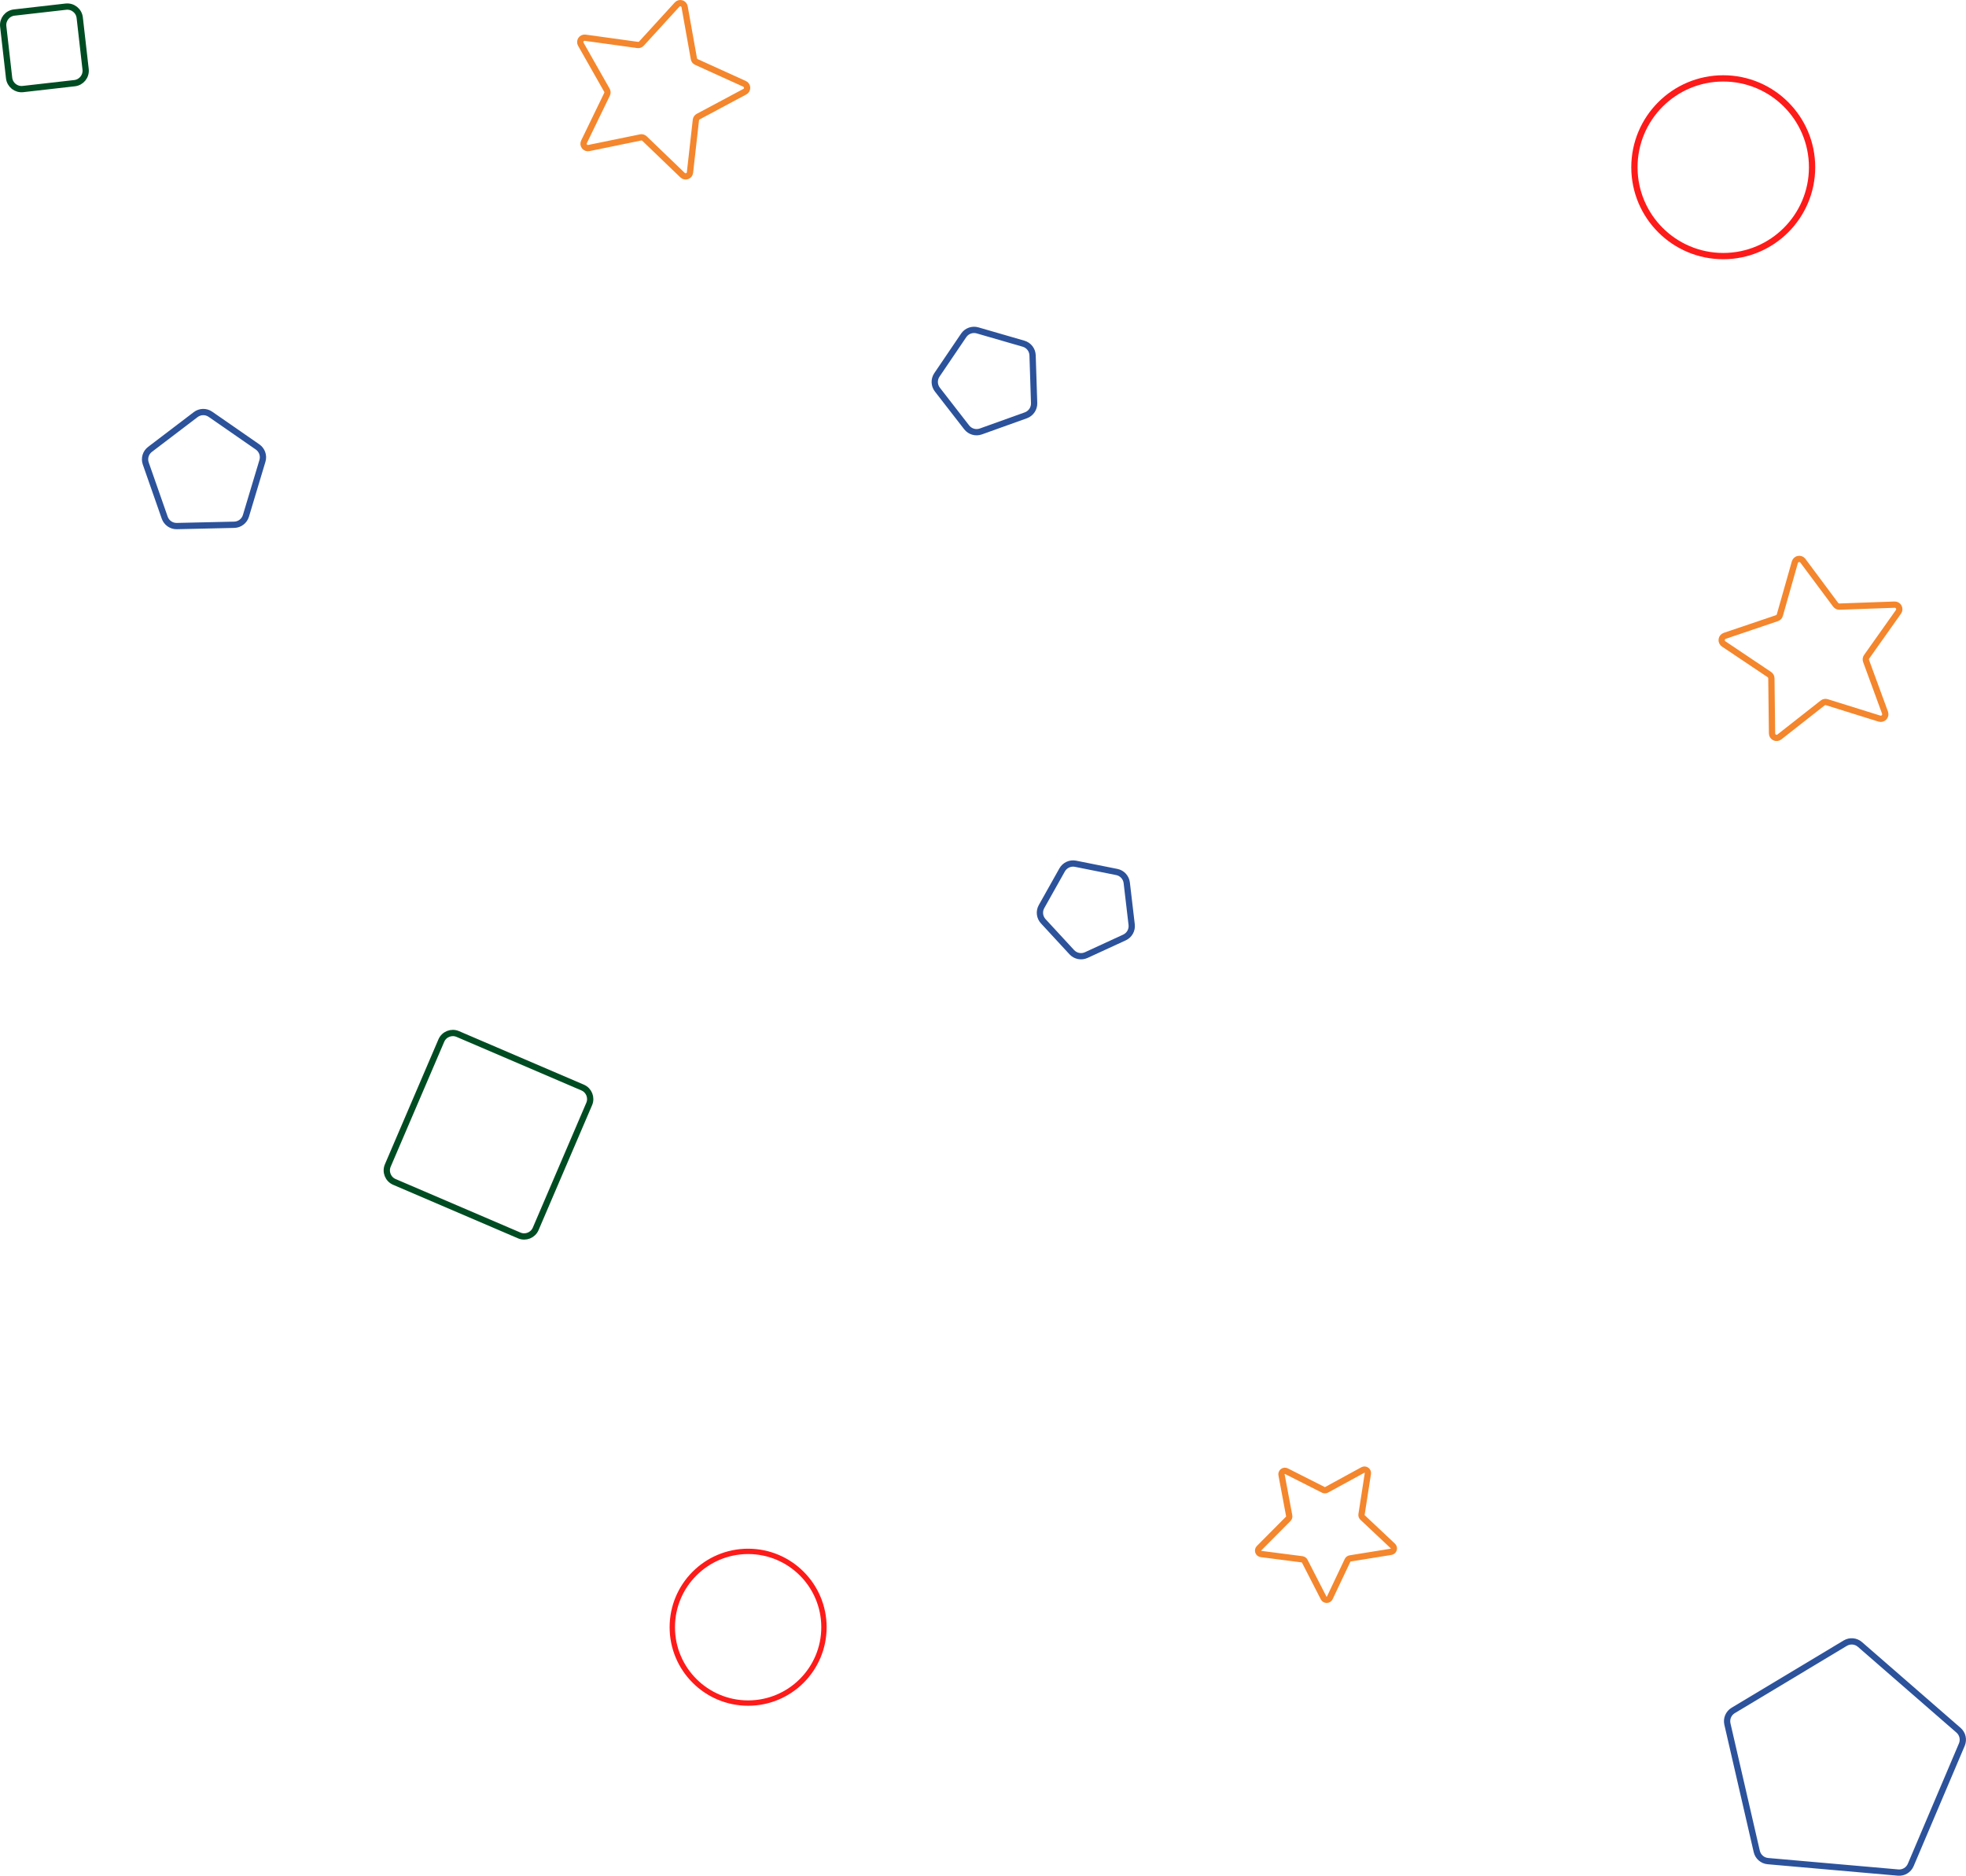
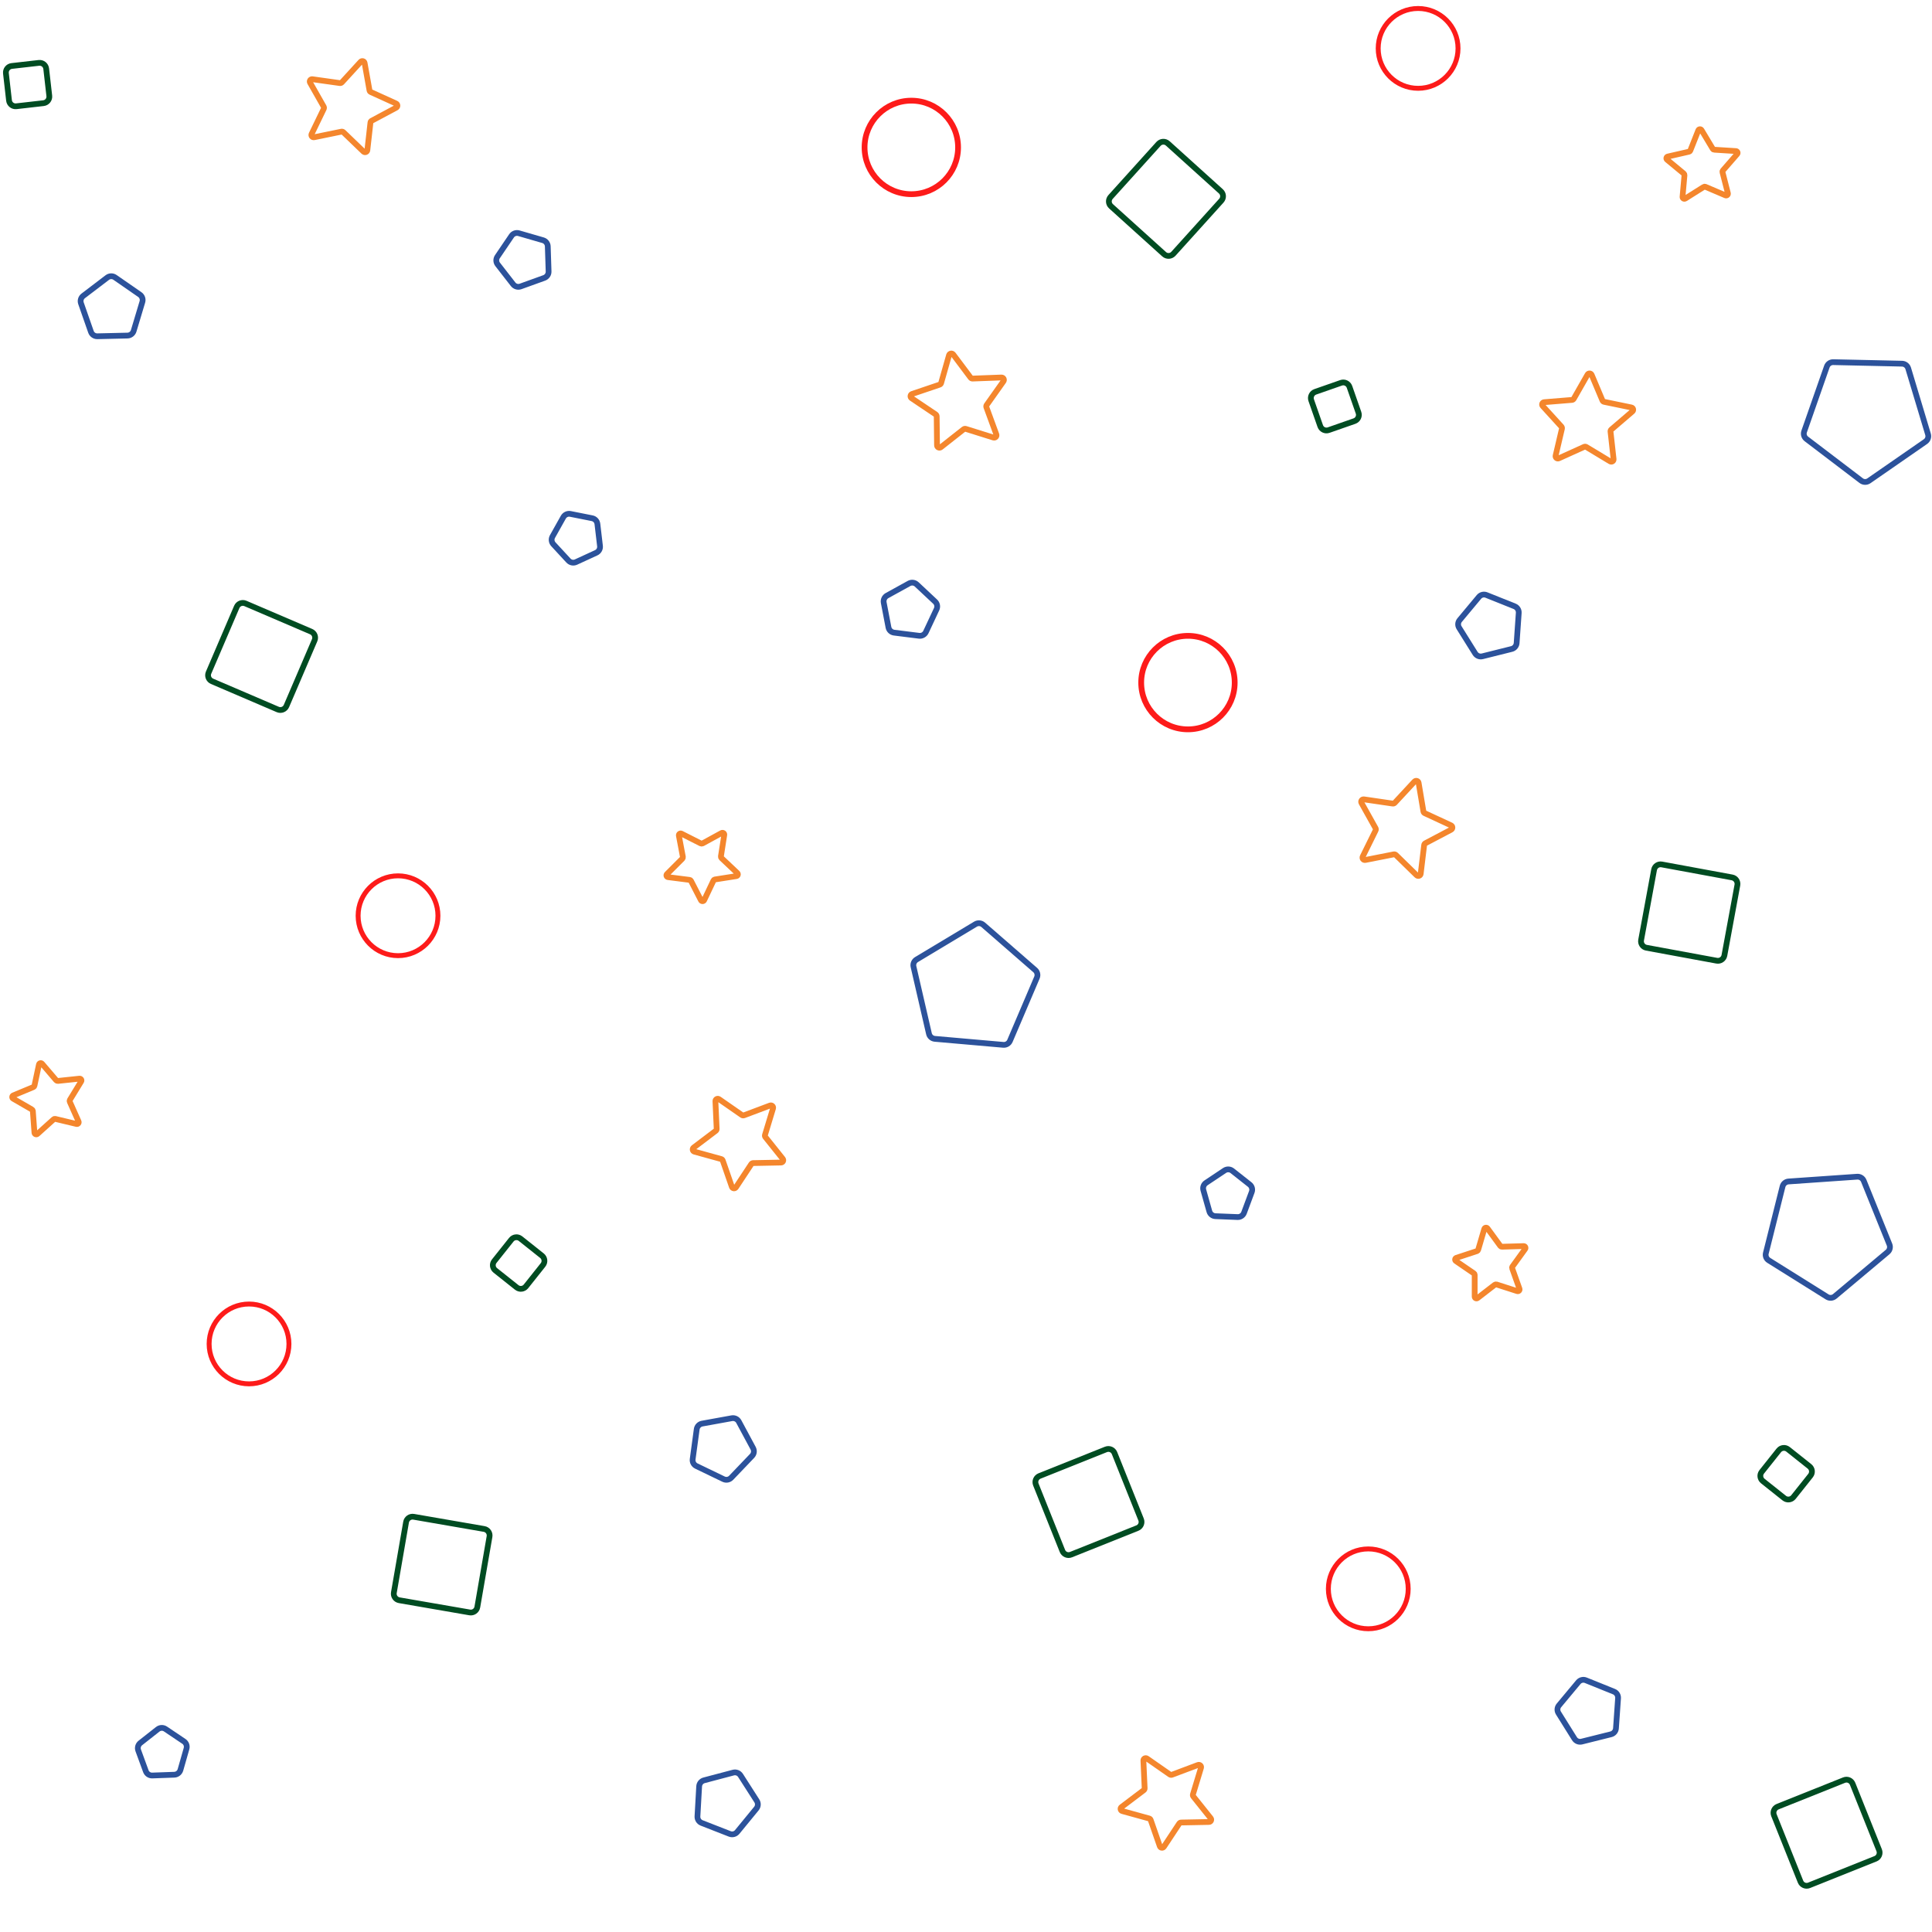
- <svg xmlns="http://www.w3.org/2000/svg" id="Layer_1" data-name="Layer 1" viewBox="0 0 996.63 950.66">
+ <svg xmlns="http://www.w3.org/2000/svg" id="Layer_1" data-name="Layer 1" viewBox="0 0 1000 1000">
  <defs>
-     <style>.cls-1,.cls-2,.cls-3,.cls-4,.cls-5{fill:none;stroke-miterlimit:10;}.cls-1{stroke:#2c529b;}.cls-1,.cls-2,.cls-4,.cls-5{stroke-width:3.18px;}.cls-2,.cls-3{stroke:#fd1b1a;}.cls-3{stroke-width:2.71px;}.cls-4{stroke:#004c22;}.cls-5{stroke:#f4862d;}</style>
+     <style>.cls-1,.cls-2,.cls-3,.cls-4,.cls-5{fill:none;stroke-miterlimit:10;}.cls-1{stroke:#2c529b;}.cls-1,.cls-2,.cls-4,.cls-5{stroke-width:2.98px;}.cls-2,.cls-3{stroke:#fd1b1a;}.cls-3{stroke-width:2.54px;}.cls-4{stroke:#004c22;}.cls-5{stroke:#f4862d;}</style>
  </defs>
-   <path class="cls-1" d="M7189.51,6899.45l-13.6,20.06a6.34,6.34,0,0,0,.24,7.46L7191,6946.1a6.36,6.36,0,0,0,7.18,2.08L7221,6940a6.37,6.37,0,0,0,4.19-6.19l-.78-24.22a6.34,6.34,0,0,0-4.59-5.89l-23.28-6.74A6.35,6.35,0,0,0,7189.51,6899.45Z" transform="translate(-6700.96 -6729.51)" />
-   <path class="cls-1" d="M7636.38,7562.29l-56.82,34.11a6.35,6.35,0,0,0-2.92,6.87l14.88,64.58a6.36,6.36,0,0,0,5.64,4.9l66,5.8a6.35,6.35,0,0,0,6.41-3.84l25.91-61a6.36,6.36,0,0,0-1.67-7.28l-50-43.5A6.36,6.36,0,0,0,7636.38,7562.29Z" transform="translate(-6700.96 -6729.51)" />
-   <path class="cls-1" d="M7239.38,7170.41,7228.94,7189a6.36,6.36,0,0,0,.88,7.42l14.47,15.67a6.34,6.34,0,0,0,7.32,1.47l19.38-8.92a6.34,6.34,0,0,0,3.65-6.51l-2.49-21.19a6.34,6.34,0,0,0-5.06-5.49l-20.92-4.18A6.36,6.36,0,0,0,7239.38,7170.41Z" transform="translate(-6700.96 -6729.51)" />
-   <path class="cls-1" d="M6800.17,6939.63,6777,6957.26a6.34,6.34,0,0,0-2.15,7.15l9.61,27.46a6.36,6.36,0,0,0,6.14,4.26l29.09-.66a6.35,6.35,0,0,0,5.94-4.52l8.37-27.87a6.35,6.35,0,0,0-2.47-7.05l-23.91-16.57A6.35,6.35,0,0,0,6800.17,6939.63Z" transform="translate(-6700.96 -6729.51)" />
-   <circle class="cls-2" cx="873.57" cy="84.76" r="45.03" />
-   <circle class="cls-3" cx="379.25" cy="824.7" r="38.44" />
-   <rect class="cls-4" x="6908.05" y="7263.74" width="81.56" height="81.56" rx="6.35" ry="6.35" transform="translate(-3261.72 -8876.18) rotate(23.2)" />
-   <rect class="cls-4" x="6703.95" y="6734.24" width="39.03" height="39.03" rx="6.35" ry="6.35" transform="translate(5971.74 -7420.54) rotate(83.5)" />
-   <path class="cls-5" d="M7614.85,7013.63l16.67,22.39a2.32,2.32,0,0,0,1.94.93l27.9-1a2.31,2.31,0,0,1,2,3.64l-16.14,22.78a2.28,2.28,0,0,0-.28,2.13l9.61,26.21a2.31,2.31,0,0,1-2.85,3l-26.65-8.32a2.34,2.34,0,0,0-2.12.39L7603,7103a2.31,2.31,0,0,1-3.74-1.78l-.33-27.92a2.32,2.32,0,0,0-1-1.89l-23.19-15.55a2.31,2.31,0,0,1,.55-4.1l26.45-8.95a2.3,2.3,0,0,0,1.48-1.55l7.63-26.86A2.31,2.31,0,0,1,7614.85,7013.63Z" transform="translate(-6700.96 -6729.51)" />
-   <path class="cls-5" d="M6997.65,6748.63l26.54,3.67a2.22,2.22,0,0,0,1.94-.7l18.07-19.78a2.21,2.21,0,0,1,3.81,1.11l4.71,26.37a2.21,2.21,0,0,0,1.27,1.63l24.39,11.07a2.22,2.22,0,0,1,.13,4l-23.63,12.62a2.23,2.23,0,0,0-1.15,1.71l-3,26.62a2.21,2.21,0,0,1-3.73,1.35l-19.32-18.57a2.21,2.21,0,0,0-2-.57l-26.24,5.38a2.21,2.21,0,0,1-2.44-3.13l11.69-24.11a2.21,2.21,0,0,0-.06-2.06l-13.23-23.3A2.22,2.22,0,0,1,6997.65,6748.63Z" transform="translate(-6700.96 -6729.51)" />
-   <path class="cls-5" d="M7353.06,7475.11l18.74,9.48a1.76,1.76,0,0,0,1.61,0l18.42-10.06a1.74,1.74,0,0,1,2.55,1.79l-3.22,20.74a1.74,1.74,0,0,0,.52,1.53L7407,7513a1.74,1.74,0,0,1-.92,3l-20.72,3.34a1.75,1.75,0,0,0-1.29,1l-9,19a1.74,1.74,0,0,1-3.12.05l-9.58-18.67a1.73,1.73,0,0,0-1.32-.93l-20.82-2.69a1.73,1.73,0,0,1-1-2.94l14.8-14.89a1.74,1.74,0,0,0,.47-1.55l-3.87-20.63A1.73,1.73,0,0,1,7353.06,7475.11Z" transform="translate(-6700.96 -6729.51)" />
+   <path class="cls-1" d="M264.77,122.08l-7.31,10.78a3.41,3.41,0,0,0,.13,4l8,10.28a3.42,3.42,0,0,0,3.86,1.12l12.25-4.42a3.43,3.43,0,0,0,2.25-3.33l-.42-13a3.42,3.42,0,0,0-2.47-3.17l-12.51-3.62A3.4,3.4,0,0,0,264.77,122.08Z" />
+   <path class="cls-1" d="M504.94,478.33,474.4,496.66a3.42,3.42,0,0,0-1.57,3.7l8,34.7a3.43,3.43,0,0,0,3,2.64l35.48,3.11a3.41,3.41,0,0,0,3.44-2.06L536.71,506a3.42,3.42,0,0,0-.9-3.91l-26.87-23.38A3.42,3.42,0,0,0,504.94,478.33Z" />
+   <path class="cls-1" d="M291.57,267.71l-5.61,10a3.43,3.43,0,0,0,.47,4l7.78,8.42a3.4,3.4,0,0,0,3.93.79l10.42-4.79a3.41,3.41,0,0,0,2-3.5l-1.34-11.39a3.41,3.41,0,0,0-2.72-3L295.22,266A3.42,3.42,0,0,0,291.57,267.71Z" />
+   <path class="cls-1" d="M55.51,143.68l-12.44,9.47A3.42,3.42,0,0,0,41.92,157l5.16,14.76a3.42,3.42,0,0,0,3.3,2.29L66,173.69a3.43,3.43,0,0,0,3.19-2.43l4.5-15a3.42,3.42,0,0,0-1.33-3.79l-12.85-8.9A3.41,3.41,0,0,0,55.51,143.68Z" />
+   <circle class="cls-2" cx="471.7" cy="76.3" r="24.2" />
+   <circle class="cls-3" cx="206.02" cy="473.99" r="20.66" />
+   <rect class="cls-4" x="113.49" y="317.87" width="43.84" height="43.84" rx="3.41" ry="3.41" transform="translate(144.8 -25.87) rotate(23.2)" />
+   <rect class="cls-4" x="3.8" y="33.29" width="20.98" height="20.98" rx="3.41" ry="3.41" transform="translate(56.17 24.62) rotate(83.5)" />
+   <path class="cls-5" d="M493.37,183.45l9,12a1.21,1.21,0,0,0,1,.5l15-.56a1.24,1.24,0,0,1,1,2l-8.67,12.24a1.22,1.22,0,0,0-.15,1.14l5.16,14.09a1.23,1.23,0,0,1-1.53,1.61L499.91,222a1.23,1.23,0,0,0-1.14.2L487,231.47a1.24,1.24,0,0,1-2-1l-.17-15a1.29,1.29,0,0,0-.55-1l-12.46-8.36a1.24,1.24,0,0,1,.29-2.2l14.21-4.81a1.23,1.23,0,0,0,.8-.83l4.1-14.44A1.24,1.24,0,0,1,493.37,183.45Z" />
+   <path class="cls-5" d="M161.65,41l14.26,2a1.22,1.22,0,0,0,1.05-.38L186.67,32a1.19,1.19,0,0,1,2.05.59l2.53,14.18a1.18,1.18,0,0,0,.68.87L205,53.58a1.19,1.19,0,0,1,.07,2.14l-12.7,6.79a1.17,1.17,0,0,0-.62.91l-1.61,14.31a1.19,1.19,0,0,1-2,.73l-10.38-10a1.19,1.19,0,0,0-1.06-.31l-14.11,2.89a1.19,1.19,0,0,1-1.31-1.68l6.29-13a1.21,1.21,0,0,0,0-1.11l-7.11-12.52A1.19,1.19,0,0,1,161.65,41Z" />
+   <path class="cls-5" d="M352.67,431.47l10.07,5.1a1,1,0,0,0,.87,0l9.9-5.41a.94.94,0,0,1,1.37,1l-1.74,11.14a1,1,0,0,0,.29.83l8.2,7.74a.93.93,0,0,1-.49,1.6L370,455.22a.92.92,0,0,0-.69.52l-4.84,10.19a.93.93,0,0,1-1.67,0l-5.15-10a.93.93,0,0,0-.71-.5L345.75,454a.93.93,0,0,1-.54-1.58l8-8a1,1,0,0,0,.26-.83l-2.09-11.09A.94.94,0,0,1,352.67,431.47Z" />
+   <path class="cls-1" d="M457.42,311.93l2.45,12.79a3.41,3.41,0,0,0,2.93,2.74l12.92,1.62a3.43,3.43,0,0,0,3.52-1.94l5.53-11.79a3.41,3.41,0,0,0-.75-3.94l-9.51-8.91a3.42,3.42,0,0,0-4-.5l-11.41,6.29A3.43,3.43,0,0,0,457.42,311.93Z" />
+   <path class="cls-1" d="M922.66,614.08,914,648.64a3.41,3.41,0,0,0,1.5,3.72l30.2,18.89a3.42,3.42,0,0,0,4-.28L977,648.08a3.42,3.42,0,0,0,1-3.89l-13.33-33a3.42,3.42,0,0,0-3.4-2.13l-35.54,2.47A3.43,3.43,0,0,0,922.66,614.08Z" />
+   <path class="cls-1" d="M622.86,616l3.1,11a3.41,3.41,0,0,0,3.15,2.49l11.46.46a3.41,3.41,0,0,0,3.34-2.23l4-10.75a3.41,3.41,0,0,0-1.08-3.87l-9-7.1a3.41,3.41,0,0,0-4-.16l-9.54,6.36A3.42,3.42,0,0,0,622.86,616Z" />
+   <path class="cls-1" d="M360.62,739.78l-2.1,15.5a3.41,3.41,0,0,0,1.9,3.53l14.09,6.79a3.42,3.42,0,0,0,3.95-.72l10.81-11.3a3.42,3.42,0,0,0,.54-4l-7.41-13.77a3.42,3.42,0,0,0-3.62-1.74l-15.39,2.79A3.42,3.42,0,0,0,360.62,739.78Z" />
+   <circle class="cls-2" cx="614.88" cy="353.31" r="24.2" />
+   <circle class="cls-3" cx="708.22" cy="822.38" r="20.66" />
+   <rect class="cls-4" x="541.48" y="755.5" width="43.84" height="43.84" rx="3.41" ry="3.41" transform="translate(-248.43 264.85) rotate(-21.8)" />
+   <rect class="cls-4" x="923.52" y="926.67" width="43.84" height="43.84" rx="3.41" ry="3.41" transform="translate(-284.68 418.97) rotate(-21.8)" />
+   <rect class="cls-4" x="257.95" y="643.26" width="20.98" height="20.98" rx="3.41" ry="3.41" transform="translate(465.33 -24.99) rotate(38.5)" />
+   <rect class="cls-4" x="914.01" y="752.3" width="20.98" height="20.98" rx="3.41" ry="3.41" transform="translate(675.83 -409.69) rotate(38.5)" />
+   <path class="cls-5" d="M706,413.75l14.84,2.17a1.23,1.23,0,0,0,1.09-.38l10.21-11a1.24,1.24,0,0,1,2.13.64L736.76,420a1.23,1.23,0,0,0,.7.91l13.62,6.31a1.25,1.25,0,0,1,0,2.23l-13.28,7a1.24,1.24,0,0,0-.66.95l-1.79,14.89a1.24,1.24,0,0,1-2.1.74l-10.73-10.48a1.24,1.24,0,0,0-1.11-.33l-14.72,2.9a1.24,1.24,0,0,1-1.35-1.77L712,429.84a1.23,1.23,0,0,0,0-1.15l-7.31-13.1A1.25,1.25,0,0,1,706,413.75Z" />
+   <path class="cls-5" d="M359,594l11.48-8.69a1.18,1.18,0,0,0,.47-1l-.65-14.38a1.19,1.19,0,0,1,1.87-1L384,577.14a1.2,1.2,0,0,0,1.1.14l13.48-5.07a1.19,1.19,0,0,1,1.55,1.46l-4.18,13.78a1.21,1.21,0,0,0,.21,1.09l9,11.26a1.19,1.19,0,0,1-.9,1.93l-14.4.28a1.19,1.19,0,0,0-1,.54l-7.93,12a1.19,1.19,0,0,1-2.12-.27l-4.72-13.6a1.19,1.19,0,0,0-.81-.76l-13.88-3.83A1.19,1.19,0,0,1,359,594Z" />
+   <path class="cls-5" d="M580.5,935.3,592,926.61a1.21,1.21,0,0,0,.47-1l-.65-14.38a1.19,1.19,0,0,1,1.87-1l11.81,8.23a1.17,1.17,0,0,0,1.1.14l13.48-5.06a1.19,1.19,0,0,1,1.56,1.46l-4.18,13.78a1.2,1.2,0,0,0,.21,1.08l9,11.26a1.19,1.19,0,0,1-.91,1.93l-14.39.28a1.19,1.19,0,0,0-1,.54l-7.93,12a1.19,1.19,0,0,1-2.12-.27L595.59,942a1.21,1.21,0,0,0-.81-.76l-13.88-3.83A1.18,1.18,0,0,1,580.5,935.3Z" />
+   <path class="cls-5" d="M753.77,651.07l10.72-3.52a.92.92,0,0,0,.6-.63l3.18-10.82a.94.94,0,0,1,1.65-.29l6.66,9.11a.94.94,0,0,0,.78.38l11.27-.32a.93.93,0,0,1,.79,1.47l-6.61,9.15a.94.94,0,0,0-.12.86l3.79,10.63a.93.93,0,0,1-1.16,1.2l-10.74-3.46a1,1,0,0,0-.86.15l-8.93,6.89a.93.93,0,0,1-1.5-.73l0-11.28a.93.93,0,0,0-.4-.77l-9.31-6.37A.93.93,0,0,1,753.77,651.07Z" />
+   <path class="cls-1" d="M93.4,916.09l3.14-11a3.41,3.41,0,0,0-1.38-3.77l-9.51-6.39a3.41,3.41,0,0,0-4,.14l-9,7.08a3.42,3.42,0,0,0-1.1,3.86l3.94,10.76A3.4,3.4,0,0,0,78.78,919l11.46-.41A3.43,3.43,0,0,0,93.4,916.09Z" />
+   <path class="cls-1" d="M381.59,948.21l9.91-12.09a3.41,3.41,0,0,0,.23-4l-8.44-13.17a3.42,3.42,0,0,0-3.74-1.46l-15.12,4a3.43,3.43,0,0,0-2.55,3.11L361,940.16a3.42,3.42,0,0,0,2.17,3.38l14.56,5.69A3.41,3.41,0,0,0,381.59,948.21Z" />
+   <circle class="cls-3" cx="128.9" cy="695.62" r="20.66" />
+   <rect class="cls-4" x="206.73" y="787.92" width="43.84" height="43.84" rx="3.41" ry="3.41" transform="translate(315.8 1646.81) rotate(-170.18)" />
+   <path class="cls-1" d="M984.49,188.24l-35.61-.79a3.42,3.42,0,0,0-3.3,2.29l-11.76,33.62A3.42,3.42,0,0,0,935,227.2l28.34,21.57a3.41,3.41,0,0,0,4,.09l29.28-20.29a3.41,3.41,0,0,0,1.32-3.79l-10.25-34.11A3.41,3.41,0,0,0,984.49,188.24Z" />
+   <circle class="cls-3" cx="734.01" cy="25.05" r="20.66" />
+   <path class="cls-5" d="M880.72,67.36l5.8,9.67a.92.92,0,0,0,.74.46l11.26.71a.93.93,0,0,1,.64,1.54l-7.41,8.51a.92.92,0,0,0-.2.84l2.8,10.93a.93.93,0,0,1-1.27,1.09l-10.37-4.42a.93.93,0,0,0-.87.07l-9.53,6a.94.94,0,0,1-1.43-.87l1-11.24a1,1,0,0,0-.33-.8l-8.69-7.19a.93.93,0,0,1,.38-1.63l11-2.52a.93.93,0,0,0,.66-.57l4.15-10.49A.93.93,0,0,1,880.72,67.36Z" />
+   <path class="cls-1" d="M765.52,308.94l-10,12a3.4,3.4,0,0,0-.27,4l8.29,13.26a3.42,3.42,0,0,0,3.72,1.5l15.18-3.79a3.41,3.41,0,0,0,2.57-3.08l1.09-15.6a3.41,3.41,0,0,0-2.13-3.4L769.41,308A3.4,3.4,0,0,0,765.52,308.94Z" />
+   <path class="cls-1" d="M816.93,870.69l-10,12a3.4,3.4,0,0,0-.27,4l8.29,13.26a3.42,3.42,0,0,0,3.72,1.5l15.18-3.79a3.41,3.41,0,0,0,2.57-3.08l1.09-15.6a3.41,3.41,0,0,0-2.13-3.4l-14.51-5.85A3.4,3.4,0,0,0,816.93,870.69Z" />
+   <rect class="cls-4" x="852.4" y="450.46" width="43.84" height="43.84" rx="3.41" ry="3.41" transform="translate(100.21 -150.78) rotate(10.45)" />
+   <rect class="cls-4" x="680.38" y="199.89" width="20.98" height="20.98" rx="3.41" ry="3.41" transform="translate(661.77 -511.22) rotate(70.75)" />
+   <path class="cls-5" d="M799.3,208.17,813.65,207a1.18,1.18,0,0,0,.93-.6l7.13-12.51a1.19,1.19,0,0,1,2.13.13l5.59,13.27a1.22,1.22,0,0,0,.86.7l14.1,2.91a1.19,1.19,0,0,1,.54,2.07L834,222.34a1.19,1.19,0,0,0-.4,1l1.59,14.31a1.19,1.19,0,0,1-1.8,1.15l-12.33-7.44a1.19,1.19,0,0,0-1.1-.07l-13.12,5.94a1.2,1.2,0,0,1-1.66-1.36l3.28-14a1.23,1.23,0,0,0-.28-1.07l-9.7-10.65A1.19,1.19,0,0,1,799.3,208.17Z" />
+   <rect class="cls-4" x="581.54" y="81.03" width="43.84" height="43.84" rx="3.41" ry="3.41" transform="translate(982.4 583.74) rotate(-137.92)" />
+   <path class="cls-5" d="M39.61,581.77l-11-2.63a.92.92,0,0,0-.84.22l-8.38,7.55a.94.94,0,0,1-1.56-.62L17,575a.94.94,0,0,0-.47-.73l-9.77-5.64A.93.93,0,0,1,6.84,567l10.42-4.33a.94.94,0,0,0,.56-.66l2.34-11a.93.93,0,0,1,1.62-.41l7.33,8.57a1,1,0,0,0,.81.32l11.22-1.18a.93.93,0,0,1,.89,1.41l-5.88,9.63a.94.94,0,0,0-.06.86l4.59,10.31A.93.93,0,0,1,39.61,581.77Z" />
</svg>
